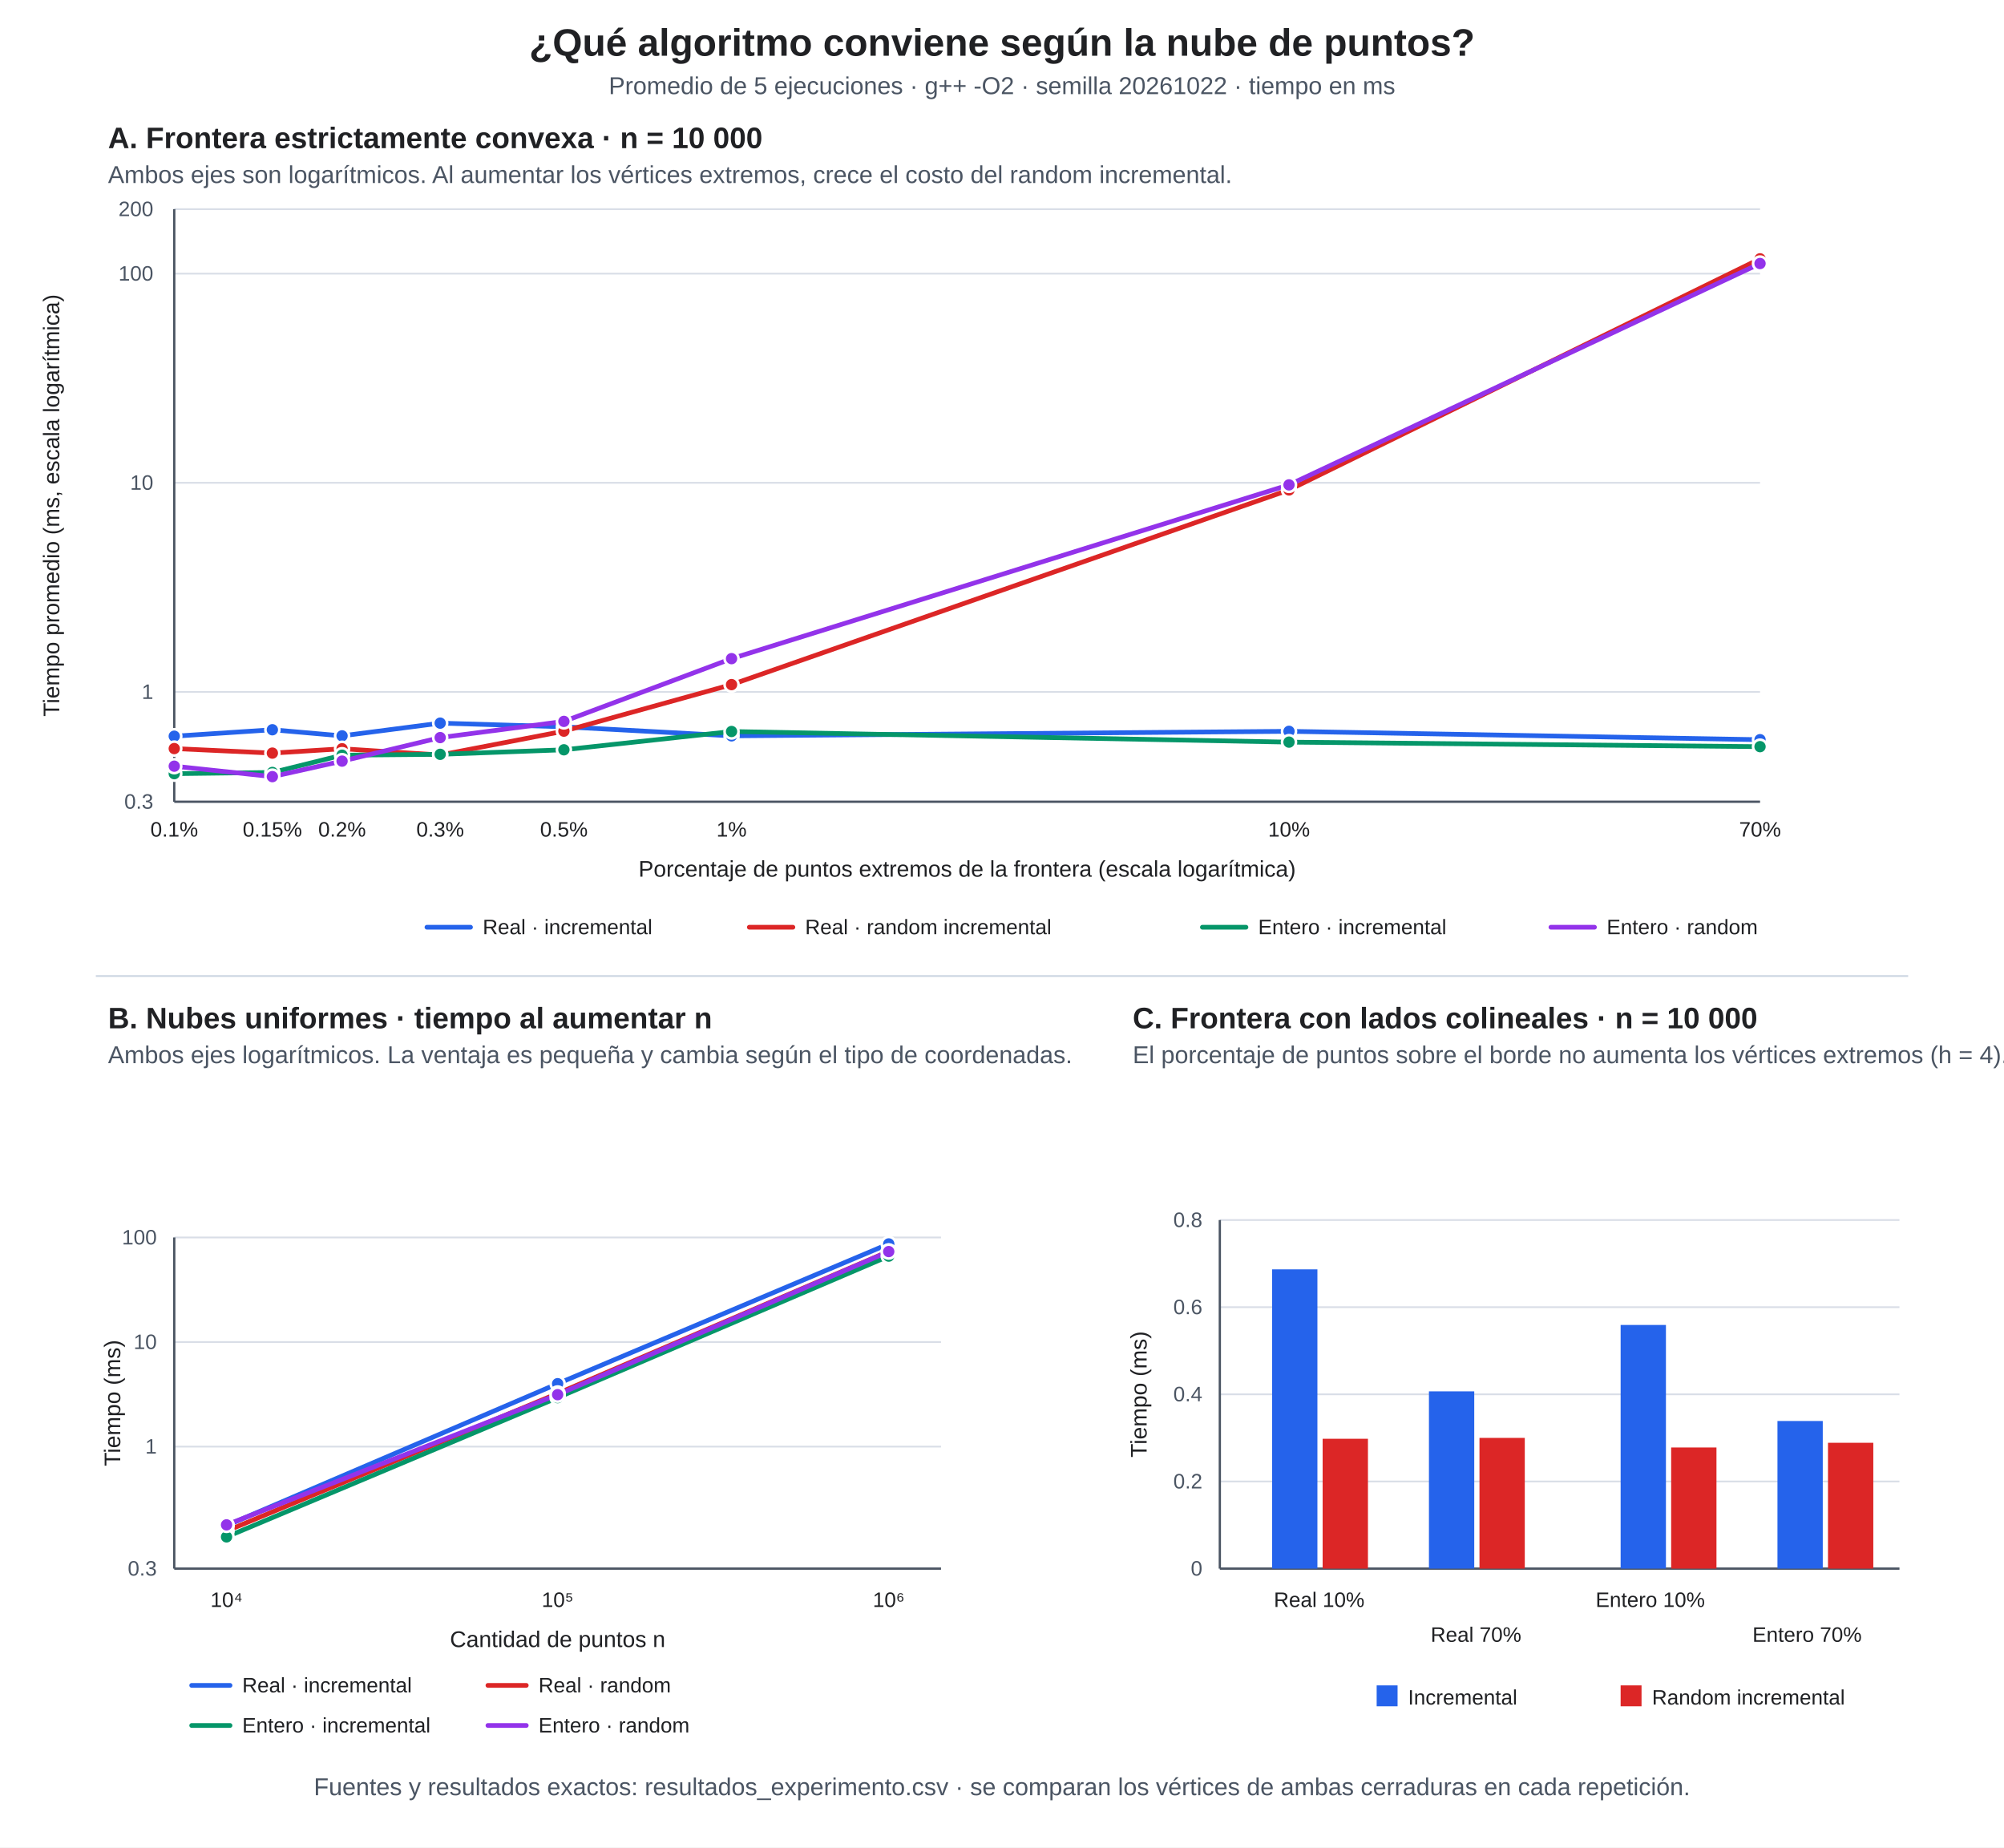
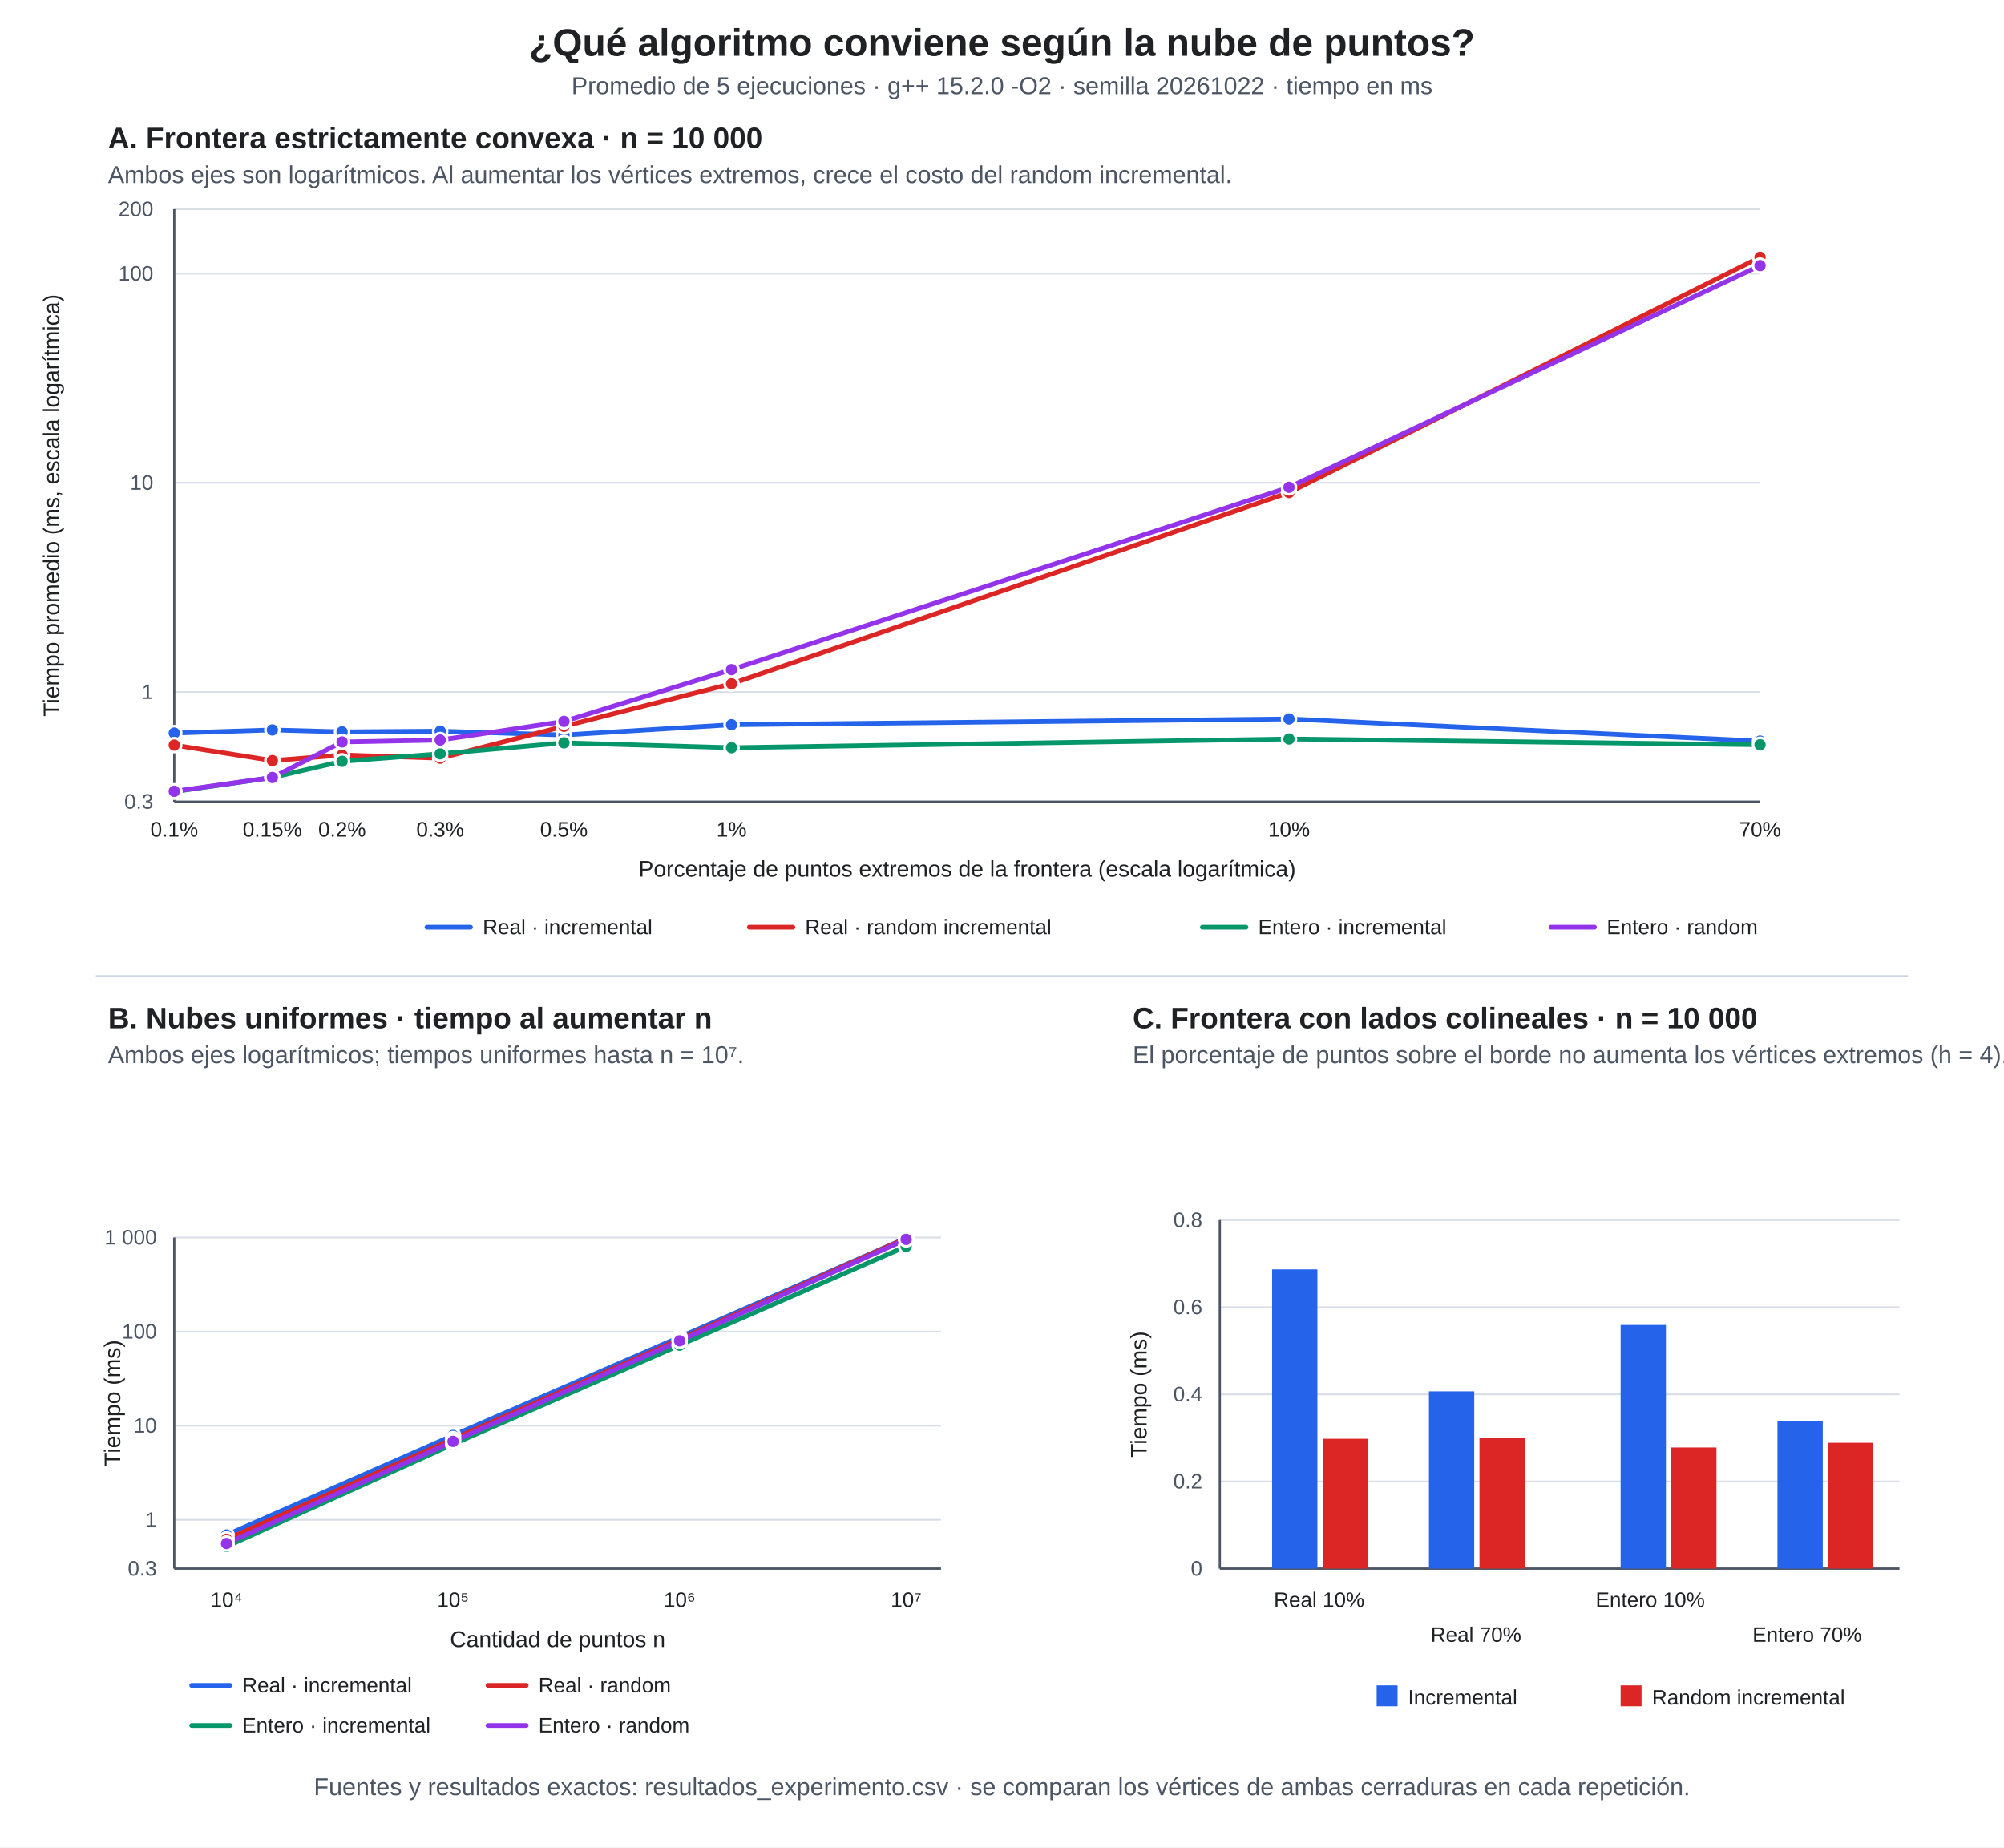
<svg xmlns="http://www.w3.org/2000/svg" viewBox="0 0 1150 1060" role="img" aria-labelledby="title description">
  <style>
    text { font-family: Arial, Helvetica, sans-serif; fill: #202124; }
    .title { font-size: 22px; font-weight: 700; }
    .subtitle { font-size: 14px; fill: #4b5563; }
    .panel-title { font-size: 17px; font-weight: 700; }
    .axis-label { font-size: 13px; }
    .tick { font-size: 12px; fill: #4b5563; }
    .grid { stroke: #d9dee7; stroke-width: 1; }
    .axis { stroke: #4b5563; stroke-width: 1.3; }
    .legend { font-size: 12px; }
    .real-inc { stroke: #2563eb; fill: #2563eb; }
    .real-random { stroke: #dc2626; fill: #dc2626; }
    .int-inc { stroke: #059669; fill: #059669; }
    .int-random { stroke: #9333ea; fill: #9333ea; }
    .line { fill: none; stroke-width: 2.7; stroke-linejoin: round; stroke-linecap: round; }
    .point { stroke: #fff; stroke-width: 1.5; }
  </style>
  <rect width="1150" height="1060" fill="#fff" />
  <text x="575" y="32" text-anchor="middle" class="title">¿Qué algoritmo conviene según la nube de puntos?</text>
-   <text x="575" y="54" text-anchor="middle" class="subtitle">Promedio de 5 ejecuciones · g++ -O2 · semilla 20261022 · tiempo en ms</text>
+   <text x="575" y="54" text-anchor="middle" class="subtitle">Promedio de 5 ejecuciones · g++ 15.2.0 -O2 · semilla 20261022 · tiempo en ms</text>
  <text x="62" y="85" class="panel-title">A. Frontera estrictamente convexa · n = 10 000</text>
  <text x="62" y="105" class="subtitle">Ambos ejes son logarítmicos. Al aumentar los vértices extremos, crece el costo del random incremental.</text>
  <line x1="100" y1="120" x2="1010" y2="120" class="grid" />
  <line x1="100" y1="157" x2="1010" y2="157" class="grid" />
  <line x1="100" y1="277" x2="1010" y2="277" class="grid" />
  <line x1="100" y1="397" x2="1010" y2="397" class="grid" />
  <line x1="100" y1="460" x2="1010" y2="460" class="grid" />
  <line x1="100" y1="120" x2="100" y2="460" class="axis" />
  <line x1="100" y1="460" x2="1010" y2="460" class="axis" />
  <text x="88" y="124" text-anchor="end" class="tick">200</text>
  <text x="88" y="161" text-anchor="end" class="tick">100</text>
  <text x="88" y="281" text-anchor="end" class="tick">10</text>
  <text x="88" y="401" text-anchor="end" class="tick">1</text>
  <text x="88" y="464" text-anchor="end" class="tick">0.3</text>
  <text x="34" y="290" transform="rotate(-90 34 290)" text-anchor="middle" class="axis-label">Tiempo promedio (ms, escala logarítmica)</text>
-   <polyline points="100,422.4 156.3,418.7 196.3,422.2 252.6,414.9 323.6,417 419.8,422.2 739.7,419.6 1010,424.4" class="line real-inc" />
-   <polyline points="100,429.5 156.3,432.1 196.3,429.6 252.6,433.2 323.6,419.5 419.8,392.8 739.7,281.1 1010,148.5" class="line real-random" />
-   <polyline points="100,443.9 156.3,443.2 196.3,433.3 252.6,432.8 323.6,430.2 419.8,419.7 739.7,425.8 1010,428.4" class="line int-inc" />
-   <polyline points="100,439.6 156.3,445.6 196.3,436.7 252.6,423.2 323.6,413.9 419.8,377.9 739.7,278.2 1010,151.2" class="line int-random" />
+   <polyline points="100,420.6 156.3,418.8 196.3,419.9 252.6,419.5 323.6,421.7 419.8,415.8 739.7,412.5 1010,425.2" class="line real-inc" />
+   <polyline points="100,427.5 156.3,436.4 196.3,433.2 252.6,435 323.6,416.7 419.8,392.3 739.7,282.6 1010,147.6" class="line real-random" />
+   <polyline points="100,454.2 156.3,446.1 196.3,436.8 252.6,432.5 323.6,426.2 419.8,429 739.7,424 1010,427.3" class="line int-inc" />
+   <polyline points="100,454 156.3,446.1 196.3,425.7 252.6,424.6 323.6,413.9 419.8,384.2 739.7,279.6 1010,152.4" class="line int-random" />
  <g class="real-inc">
-     <circle cx="100" cy="422.4" r="4" class="point" />
-     <circle cx="156.3" cy="418.7" r="4" class="point" />
-     <circle cx="196.3" cy="422.2" r="4" class="point" />
-     <circle cx="252.6" cy="414.9" r="4" class="point" />
-     <circle cx="323.6" cy="417" r="4" class="point" />
-     <circle cx="419.8" cy="422.2" r="4" class="point" />
-     <circle cx="739.7" cy="419.6" r="4" class="point" />
-     <circle cx="1010" cy="424.4" r="4" class="point" />
+     <circle cx="100" cy="420.6" r="4" class="point" />
+     <circle cx="156.3" cy="418.8" r="4" class="point" />
+     <circle cx="196.3" cy="419.9" r="4" class="point" />
+     <circle cx="252.6" cy="419.5" r="4" class="point" />
+     <circle cx="323.6" cy="421.7" r="4" class="point" />
+     <circle cx="419.8" cy="415.8" r="4" class="point" />
+     <circle cx="739.7" cy="412.5" r="4" class="point" />
+     <circle cx="1010" cy="425.2" r="4" class="point" />
  </g>
  <g class="real-random">
-     <circle cx="100" cy="429.5" r="4" class="point" />
-     <circle cx="156.3" cy="432.1" r="4" class="point" />
-     <circle cx="196.3" cy="429.6" r="4" class="point" />
-     <circle cx="252.6" cy="433.2" r="4" class="point" />
-     <circle cx="323.6" cy="419.5" r="4" class="point" />
-     <circle cx="419.8" cy="392.8" r="4" class="point" />
-     <circle cx="739.7" cy="281.1" r="4" class="point" />
-     <circle cx="1010" cy="148.5" r="4" class="point" />
+     <circle cx="100" cy="427.5" r="4" class="point" />
+     <circle cx="156.3" cy="436.4" r="4" class="point" />
+     <circle cx="196.3" cy="433.2" r="4" class="point" />
+     <circle cx="252.6" cy="435" r="4" class="point" />
+     <circle cx="323.6" cy="416.7" r="4" class="point" />
+     <circle cx="419.8" cy="392.3" r="4" class="point" />
+     <circle cx="739.7" cy="282.6" r="4" class="point" />
+     <circle cx="1010" cy="147.6" r="4" class="point" />
  </g>
  <g class="int-inc">
-     <circle cx="100" cy="443.9" r="4" class="point" />
-     <circle cx="156.3" cy="443.2" r="4" class="point" />
-     <circle cx="196.3" cy="433.3" r="4" class="point" />
-     <circle cx="252.6" cy="432.8" r="4" class="point" />
-     <circle cx="323.6" cy="430.2" r="4" class="point" />
-     <circle cx="419.8" cy="419.7" r="4" class="point" />
-     <circle cx="739.7" cy="425.8" r="4" class="point" />
-     <circle cx="1010" cy="428.4" r="4" class="point" />
+     <circle cx="100" cy="454.2" r="4" class="point" />
+     <circle cx="156.3" cy="446.1" r="4" class="point" />
+     <circle cx="196.3" cy="436.8" r="4" class="point" />
+     <circle cx="252.6" cy="432.5" r="4" class="point" />
+     <circle cx="323.6" cy="426.2" r="4" class="point" />
+     <circle cx="419.8" cy="429" r="4" class="point" />
+     <circle cx="739.7" cy="424" r="4" class="point" />
+     <circle cx="1010" cy="427.3" r="4" class="point" />
  </g>
  <g class="int-random">
-     <circle cx="100" cy="439.6" r="4" class="point" />
-     <circle cx="156.3" cy="445.6" r="4" class="point" />
-     <circle cx="196.3" cy="436.7" r="4" class="point" />
-     <circle cx="252.6" cy="423.2" r="4" class="point" />
+     <circle cx="100" cy="454" r="4" class="point" />
+     <circle cx="156.3" cy="446.1" r="4" class="point" />
+     <circle cx="196.3" cy="425.7" r="4" class="point" />
+     <circle cx="252.6" cy="424.6" r="4" class="point" />
    <circle cx="323.6" cy="413.9" r="4" class="point" />
-     <circle cx="419.8" cy="377.9" r="4" class="point" />
-     <circle cx="739.7" cy="278.2" r="4" class="point" />
-     <circle cx="1010" cy="151.2" r="4" class="point" />
+     <circle cx="419.8" cy="384.2" r="4" class="point" />
+     <circle cx="739.7" cy="279.6" r="4" class="point" />
+     <circle cx="1010" cy="152.4" r="4" class="point" />
  </g>
  <g class="tick" text-anchor="middle">
    <text x="100" y="480">0.1%</text>
    <text x="156.3" y="480">0.15%</text>
    <text x="196.3" y="480">0.2%</text>
    <text x="252.6" y="480">0.3%</text>
    <text x="323.6" y="480">0.5%</text>
    <text x="419.8" y="480">1%</text>
    <text x="739.7" y="480">10%</text>
    <text x="1010" y="480">70%</text>
  </g>
  <text x="555" y="503" text-anchor="middle" class="axis-label">Porcentaje de puntos extremos de la frontera (escala logarítmica)</text>
  <g class="legend">
    <line x1="245" y1="532" x2="270" y2="532" class="line real-inc" />
    <text x="277" y="536">Real · incremental</text>
    <line x1="430" y1="532" x2="455" y2="532" class="line real-random" />
    <text x="462" y="536">Real · random incremental</text>
    <line x1="690" y1="532" x2="715" y2="532" class="line int-inc" />
    <text x="722" y="536">Entero · incremental</text>
    <line x1="890" y1="532" x2="915" y2="532" class="line int-random" />
    <text x="922" y="536">Entero · random</text>
  </g>
  <line x1="55" y1="560" x2="1095" y2="560" stroke="#cbd5e1" />
  <text x="62" y="590" class="panel-title">B. Nubes uniformes · tiempo al aumentar n</text>
-   <text x="62" y="610" class="subtitle">Ambos ejes logarítmicos. La ventaja es pequeña y cambia según el tipo de coordenadas.</text>
+   <text x="62" y="610" class="subtitle">Ambos ejes logarítmicos; tiempos uniformes hasta n = 10⁷.</text>
  <line x1="100" y1="710" x2="540" y2="710" class="grid" />
-   <line x1="100" y1="770" x2="540" y2="770" class="grid" />
-   <line x1="100" y1="830" x2="540" y2="830" class="grid" />
+   <line x1="100" y1="764" x2="540" y2="764" class="grid" />
+   <line x1="100" y1="818" x2="540" y2="818" class="grid" />
+   <line x1="100" y1="872" x2="540" y2="872" class="grid" />
  <line x1="100" y1="900" x2="540" y2="900" class="grid" />
  <line x1="100" y1="710" x2="100" y2="900" class="axis" />
  <line x1="100" y1="900" x2="540" y2="900" class="axis" />
-   <text x="90" y="714" text-anchor="end" class="tick">100</text>
-   <text x="90" y="774" text-anchor="end" class="tick">10</text>
-   <text x="90" y="834" text-anchor="end" class="tick">1</text>
+   <text x="90" y="714" text-anchor="end" class="tick">1 000</text>
+   <text x="90" y="768" text-anchor="end" class="tick">100</text>
+   <text x="90" y="822" text-anchor="end" class="tick">10</text>
+   <text x="90" y="876" text-anchor="end" class="tick">1</text>
  <text x="90" y="904" text-anchor="end" class="tick">0.3</text>
  <text x="69" y="805" transform="rotate(-90 69 805)" text-anchor="middle" class="axis-label">Tiempo (ms)</text>
-   <polyline points="130,875.3 320,793.9 510,713.7" class="line real-inc" />
-   <polyline points="130,878.4 320,799.5 510,718" class="line real-random" />
-   <polyline points="130,881.8 320,801.9 510,720.7" class="line int-inc" />
-   <polyline points="130,874.9 320,800.2 510,718.1" class="line int-random" />
+   <polyline points="130,880.7 260,823.6 390,767.2 520,710.4" class="line real-inc" />
+   <polyline points="130,883.2 260,825.7 390,768.5 520,710.5" class="line real-random" />
+   <polyline points="130,887.3 260,828.6 390,771.8 520,715.1" class="line int-inc" />
+   <polyline points="130,885.6 260,827 390,769.3 520,711.1" class="line int-random" />
  <g class="real-inc">
-     <circle cx="130" cy="875.3" r="4" class="point" />
-     <circle cx="320" cy="793.9" r="4" class="point" />
-     <circle cx="510" cy="713.7" r="4" class="point" />
+     <circle cx="130" cy="880.7" r="4" class="point" />
+     <circle cx="260" cy="823.6" r="4" class="point" />
+     <circle cx="390" cy="767.2" r="4" class="point" />
+     <circle cx="520" cy="710.4" r="4" class="point" />
  </g>
  <g class="real-random">
-     <circle cx="130" cy="878.4" r="4" class="point" />
-     <circle cx="320" cy="799.5" r="4" class="point" />
-     <circle cx="510" cy="718" r="4" class="point" />
+     <circle cx="130" cy="883.2" r="4" class="point" />
+     <circle cx="260" cy="825.7" r="4" class="point" />
+     <circle cx="390" cy="768.5" r="4" class="point" />
+     <circle cx="520" cy="710.5" r="4" class="point" />
  </g>
  <g class="int-inc">
-     <circle cx="130" cy="881.8" r="4" class="point" />
-     <circle cx="320" cy="801.9" r="4" class="point" />
-     <circle cx="510" cy="720.7" r="4" class="point" />
+     <circle cx="130" cy="887.3" r="4" class="point" />
+     <circle cx="260" cy="828.6" r="4" class="point" />
+     <circle cx="390" cy="771.8" r="4" class="point" />
+     <circle cx="520" cy="715.1" r="4" class="point" />
  </g>
  <g class="int-random">
-     <circle cx="130" cy="874.9" r="4" class="point" />
-     <circle cx="320" cy="800.2" r="4" class="point" />
-     <circle cx="510" cy="718.1" r="4" class="point" />
+     <circle cx="130" cy="885.6" r="4" class="point" />
+     <circle cx="260" cy="827" r="4" class="point" />
+     <circle cx="390" cy="769.3" r="4" class="point" />
+     <circle cx="520" cy="711.1" r="4" class="point" />
  </g>
  <g class="tick" text-anchor="middle">
    <text x="130" y="922">10⁴</text>
-     <text x="320" y="922">10⁵</text>
-     <text x="510" y="922">10⁶</text>
+     <text x="260" y="922">10⁵</text>
+     <text x="390" y="922">10⁶</text>
+     <text x="520" y="922">10⁷</text>
  </g>
  <text x="320" y="945" text-anchor="middle" class="axis-label">Cantidad de puntos n</text>
  <g class="legend">
    <line x1="110" y1="967" x2="132" y2="967" class="line real-inc" />
    <text x="139" y="971">Real · incremental</text>
    <line x1="280" y1="967" x2="302" y2="967" class="line real-random" />
    <text x="309" y="971">Real · random</text>
    <line x1="110" y1="990" x2="132" y2="990" class="line int-inc" />
    <text x="139" y="994">Entero · incremental</text>
    <line x1="280" y1="990" x2="302" y2="990" class="line int-random" />
    <text x="309" y="994">Entero · random</text>
  </g>
  <text x="650" y="590" class="panel-title">C. Frontera con lados colineales · n = 10 000</text>
  <text x="650" y="610" class="subtitle">El porcentaje de puntos sobre el borde no aumenta los vértices extremos (h = 4).</text>
  <line x1="700" y1="700" x2="1090" y2="700" class="grid" />
  <line x1="700" y1="750" x2="1090" y2="750" class="grid" />
  <line x1="700" y1="800" x2="1090" y2="800" class="grid" />
  <line x1="700" y1="850" x2="1090" y2="850" class="grid" />
  <line x1="700" y1="900" x2="1090" y2="900" class="grid" />
  <line x1="700" y1="700" x2="700" y2="900" class="axis" />
  <line x1="700" y1="900" x2="1090" y2="900" class="axis" />
  <text x="690" y="704" text-anchor="end" class="tick">0.8</text>
  <text x="690" y="754" text-anchor="end" class="tick">0.6</text>
  <text x="690" y="804" text-anchor="end" class="tick">0.4</text>
  <text x="690" y="854" text-anchor="end" class="tick">0.2</text>
  <text x="690" y="904" text-anchor="end" class="tick">0</text>
  <text x="658" y="800" transform="rotate(-90 658 800)" text-anchor="middle" class="axis-label">Tiempo (ms)</text>
  <rect x="730" y="728.3" width="26" height="171.7" fill="#2563eb" />
  <rect x="759" y="825.5" width="26" height="74.5" fill="#dc2626" />
  <rect x="820" y="798.3" width="26" height="101.7" fill="#2563eb" />
  <rect x="849" y="825.0" width="26" height="75.0" fill="#dc2626" />
  <rect x="930" y="760.2" width="26" height="139.8" fill="#2563eb" />
  <rect x="959" y="830.5" width="26" height="69.5" fill="#dc2626" />
  <rect x="1020" y="815.3" width="26" height="84.7" fill="#2563eb" />
  <rect x="1049" y="827.8" width="26" height="72.2" fill="#dc2626" />
  <g class="tick" text-anchor="middle">
    <text x="757" y="922">Real 10%</text>
    <text x="847" y="942">Real 70%</text>
    <text x="947" y="922">Entero 10%</text>
    <text x="1037" y="942">Entero 70%</text>
  </g>
  <g class="legend">
    <rect x="790" y="967" width="12" height="12" fill="#2563eb" />
    <text x="808" y="978">Incremental</text>
    <rect x="930" y="967" width="12" height="12" fill="#dc2626" />
    <text x="948" y="978">Random incremental</text>
  </g>
  <text x="575" y="1030" text-anchor="middle" class="subtitle">Fuentes y resultados exactos: resultados_experimento.csv · se comparan los vértices de ambas cerraduras en cada repetición.</text>
</svg>
